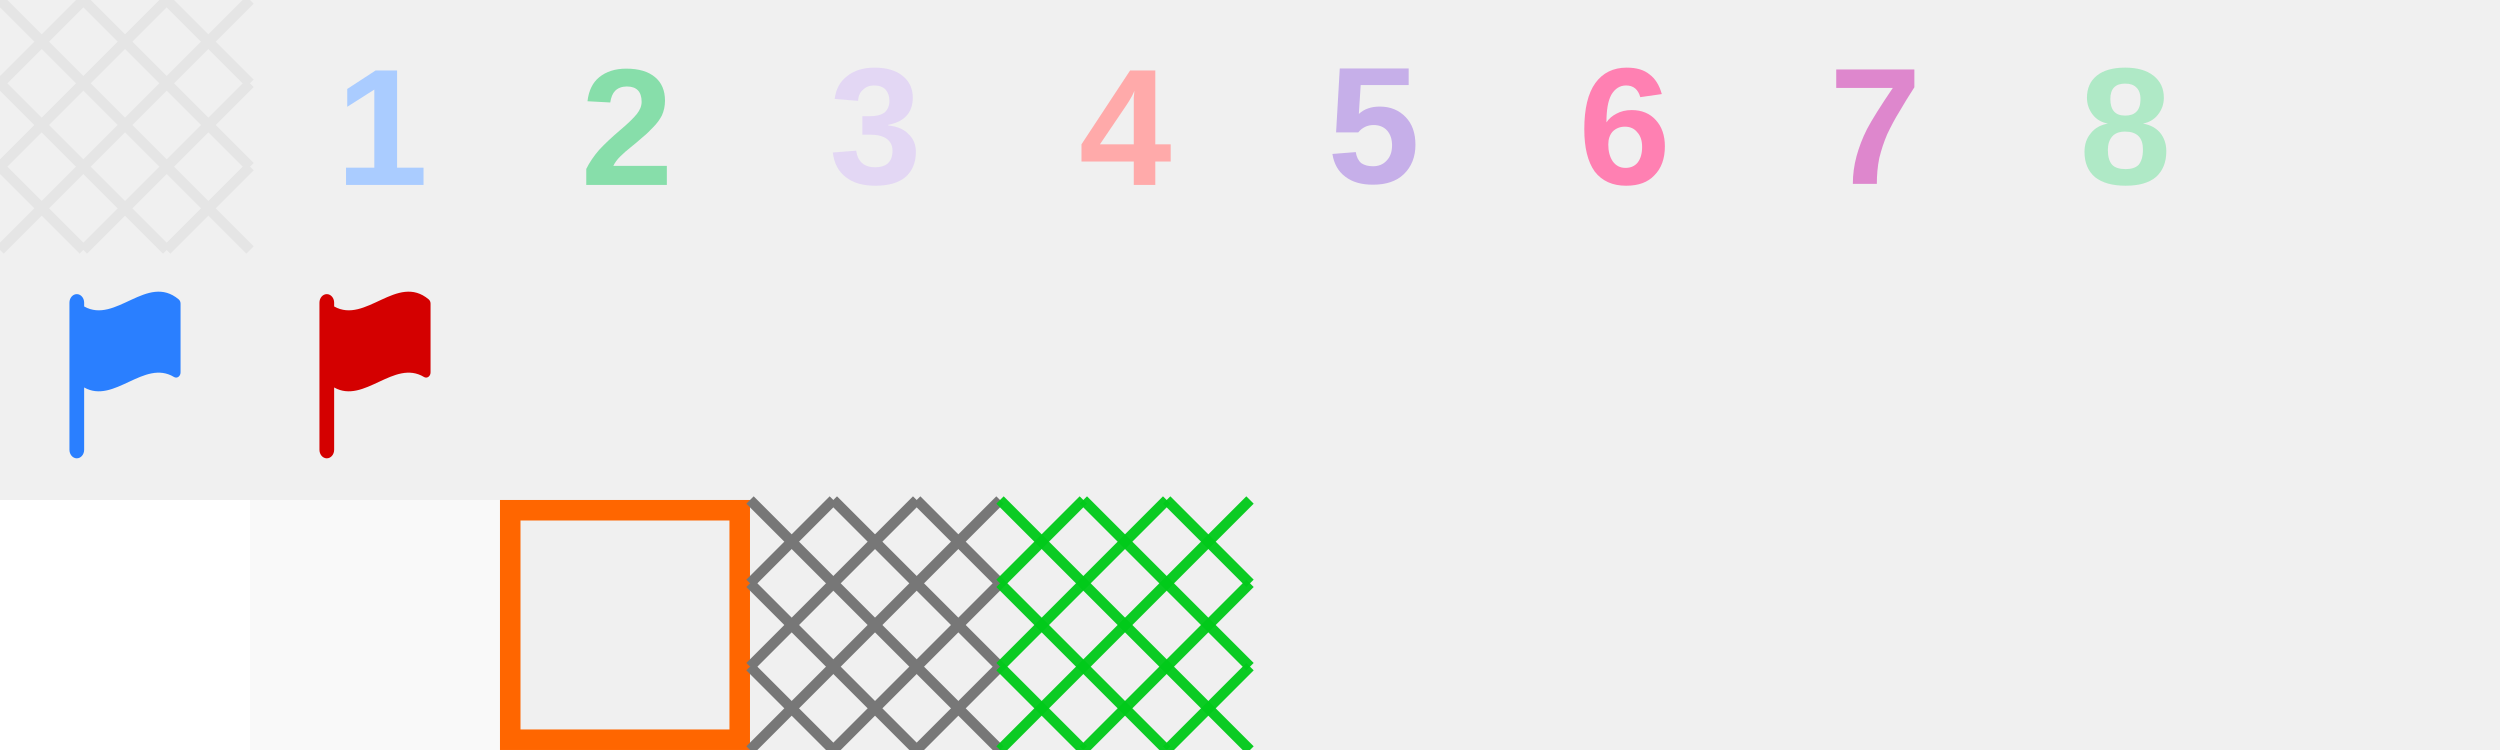
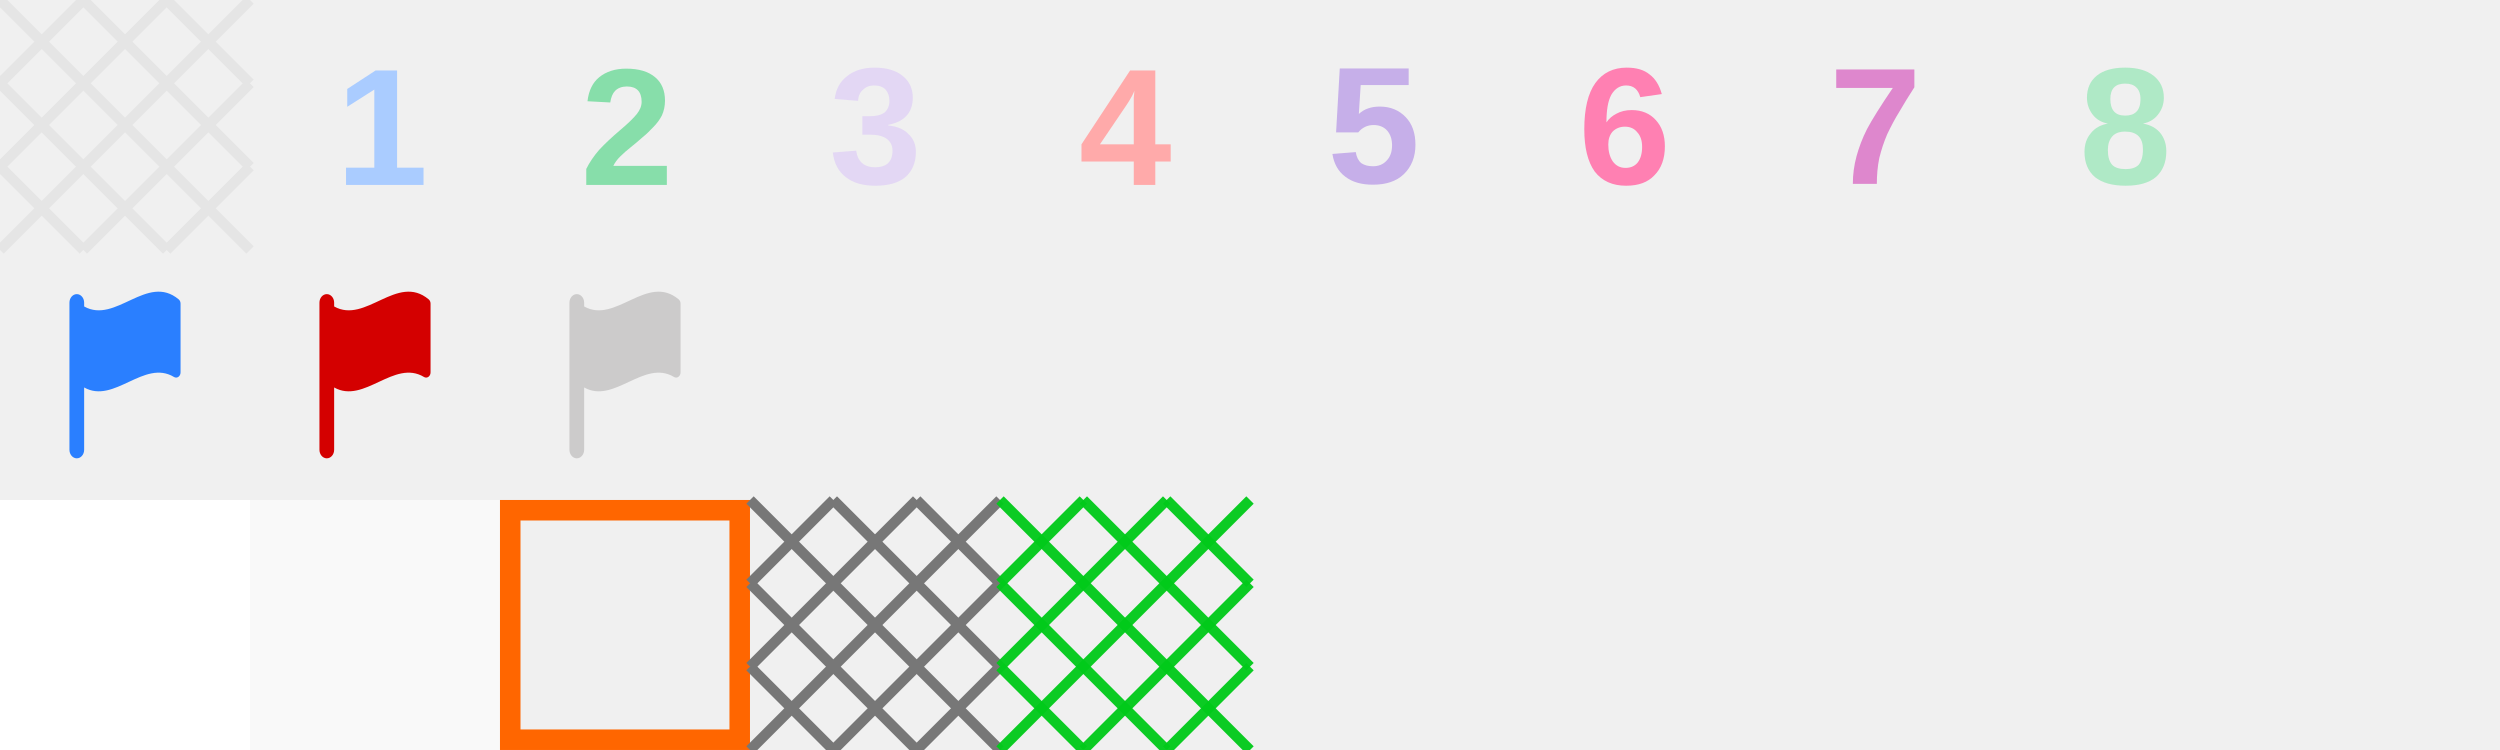
- <svg xmlns="http://www.w3.org/2000/svg" width="240" height="72" viewBox="0 0 63.5 19.05" version="1.1" id="svg8">
+ <svg xmlns="http://www.w3.org/2000/svg" id="svg8" version="1.1" viewBox="0 0 63.5 19.05" height="72" width="240">
  <defs id="defs2" />
  <g id="layer1">
-     <g transform="matrix(0.00741253,0,0,0.00861615,1.354012,7.408336)" id="g1571" style="fill:#2a7fff">
-       <path style="fill:#2a7fff" id="path1569" d="m 429.666,22.73 c -108,-77.849 -215.982,73.553 -323.981,20.898 V 32.427 C 105.685,18.516 94.399,7.23 80.489,7.23 66.579,7.23 55.295,18.516 55.295,32.427 V 466.13 c 0,13.909 11.284,25.195 25.194,25.195 13.91,0 25.196,-11.286 25.196,-25.195 V 282.395 c 102.651,50.03 205.304,-84.264 307.973,-30.821 4.739,2.477 10.433,2.313 15.007,-0.477 4.578,-2.771 7.367,-7.725 7.367,-13.09 0,-67.612 0,-135.228 0,-202.859 -10e-4,-4.903 -2.382,-9.548 -6.366,-12.418 z" />
+     <g style="fill:#2a7fff" id="g1571" transform="matrix(0.00741253,0,0,0.00861615,1.354012,7.408336)">
+       <path d="m 429.666,22.73 c -108,-77.849 -215.982,73.553 -323.981,20.898 V 32.427 C 105.685,18.516 94.399,7.23 80.489,7.23 66.579,7.23 55.295,18.516 55.295,32.427 V 466.13 c 0,13.909 11.284,25.195 25.194,25.195 13.91,0 25.196,-11.286 25.196,-25.195 V 282.395 c 102.651,50.03 205.304,-84.264 307.973,-30.821 4.739,2.477 10.433,2.313 15.007,-0.477 4.578,-2.771 7.367,-7.725 7.367,-13.09 0,-67.612 0,-135.228 0,-202.859 -10e-4,-4.903 -2.382,-9.548 -6.366,-12.418 z" id="path1569" style="fill:#2a7fff" />
    </g>
-     <rect style="opacity:0;fill:#ff00ff;fill-opacity:1;stroke:none;stroke-width:0.265;stroke-miterlimit:4;stroke-dasharray:none;stroke-opacity:1;paint-order:markers fill stroke" id="rect1609" width="6.35" height="6.35" x="12.7" y="6.35" />
-     <rect style="opacity:1;fill:#ffffff;fill-opacity:1;stroke:none;stroke-width:0.454;stroke-miterlimit:4;stroke-dasharray:none;stroke-opacity:1;paint-order:markers fill stroke" id="rect1611" width="6.35" height="6.35" x="1.3933727e-08" y="12.7" />
-     <rect y="12.7" x="6.35" height="6.35" width="6.35" id="rect1613" style="opacity:1;fill:#f9f9f9;fill-opacity:1;stroke:none;stroke-width:0.454;stroke-miterlimit:4;stroke-dasharray:none;stroke-opacity:1;paint-order:markers fill stroke" />
-     <rect style="opacity:1;fill:none;fill-opacity:1;stroke:#ff6600;stroke-width:0.521;stroke-miterlimit:4;stroke-dasharray:none;stroke-opacity:1;paint-order:markers fill stroke" id="rect1615" width="5.829" height="5.829" x="12.96" y="12.96" />
-     <text xml:space="preserve" style="font-size:3.175px;line-height:1.25;font-family:sans-serif;stroke-width:0.265" x="8.731" y="3.175" id="text1623">
-       <tspan id="tspan1621" x="8.731" y="3.175" style="stroke-width:0.265" />
+     <rect y="6.35" x="12.7" height="6.35" width="6.35" id="rect1609" style="opacity:0;fill:#ff00ff;fill-opacity:1;stroke:none;stroke-width:0.265;stroke-miterlimit:4;stroke-dasharray:none;stroke-opacity:1;paint-order:markers fill stroke" />
+     <rect y="12.7" x="1.3933727e-08" height="6.35" width="6.35" id="rect1611" style="opacity:1;fill:#ffffff;fill-opacity:1;stroke:none;stroke-width:0.454;stroke-miterlimit:4;stroke-dasharray:none;stroke-opacity:1;paint-order:markers fill stroke" />
+     <rect style="opacity:1;fill:#f9f9f9;fill-opacity:1;stroke:none;stroke-width:0.454;stroke-miterlimit:4;stroke-dasharray:none;stroke-opacity:1;paint-order:markers fill stroke" id="rect1613" width="6.35" height="6.35" x="6.35" y="12.7" />
+     <rect y="12.96" x="12.96" height="5.829" width="5.829" id="rect1615" style="opacity:1;fill:none;fill-opacity:1;stroke:#ff6600;stroke-width:0.521;stroke-miterlimit:4;stroke-dasharray:none;stroke-opacity:1;paint-order:markers fill stroke" />
+     <text id="text1623" y="3.175" x="8.731" style="font-size:3.175px;line-height:1.25;font-family:sans-serif;stroke-width:0.265" xml:space="preserve">
+       <tspan style="stroke-width:0.265" y="3.175" x="8.731" id="tspan1621" />
    </text>
-     <text transform="translate(-0.250114,0.3803383)" id="text1627" y="4.316" x="8.775" style="font-size:4.233px;line-height:1.25;font-family:sans-serif;fill:#aaccff;stroke-width:0.265;" xml:space="preserve">
-       <tspan style="font-style:normal;font-variant:normal;font-weight:bold;font-stretch:normal;font-size:4.233px;font-family:Arial;-inkscape-font-specification:'Arial Bold';fill:#aaccff;stroke-width:0.265;" y="4.316" x="8.775" id="tspan1625">1</tspan>
+     <text xml:space="preserve" style="font-size:4.233px;line-height:1.25;font-family:sans-serif;fill:#aaccff;stroke-width:0.265;" x="8.775" y="4.316" id="text1627" transform="translate(-0.250114,0.3803383)">
+       <tspan id="tspan1625" x="8.775" y="4.316" style="font-style:normal;font-variant:normal;font-weight:bold;font-stretch:normal;font-size:4.233px;font-family:Arial;-inkscape-font-specification:'Arial Bold';fill:#aaccff;stroke-width:0.265;">1</tspan>
    </text>
-     <text transform="translate(-0.2808612,0.3803383)" xml:space="preserve" style="font-size:4.233px;line-height:1.25;font-family:sans-serif;fill:#87deaa;stroke-width:0.265;" x="15.032" y="4.316" id="text1631">
-       <tspan id="tspan1629" x="15.032" y="4.316" style="font-style:normal;font-variant:normal;font-weight:bold;font-stretch:normal;font-size:4.233px;font-family:Arial;-inkscape-font-specification:'Arial Bold';fill:#87deaa;stroke-width:0.265;">2</tspan>
+     <text id="text1631" y="4.316" x="15.032" style="font-size:4.233px;line-height:1.25;font-family:sans-serif;fill:#87deaa;stroke-width:0.265;" xml:space="preserve" transform="translate(-0.2808612,0.3803383)">
+       <tspan style="font-style:normal;font-variant:normal;font-weight:bold;font-stretch:normal;font-size:4.233px;font-family:Arial;-inkscape-font-specification:'Arial Bold';fill:#87deaa;stroke-width:0.265;" y="4.316" x="15.032" id="tspan1629">2</tspan>
    </text>
-     <text transform="translate(-0.2914542,0.3738788)" id="text1635" y="4.297" x="21.351" style="font-size:4.233px;line-height:1.25;font-family:sans-serif;fill:#e3d7f4;stroke-width:0.265;" xml:space="preserve">
-       <tspan style="font-style:normal;font-variant:normal;font-weight:bold;font-stretch:normal;font-size:4.233px;font-family:Arial;-inkscape-font-specification:'Arial Bold';fill:#e3d7f4;stroke-width:0.265;" y="4.297" x="21.351" id="tspan1633">3</tspan>
+     <text xml:space="preserve" style="font-size:4.233px;line-height:1.25;font-family:sans-serif;fill:#e3d7f4;stroke-width:0.265;" x="21.351" y="4.297" id="text1635" transform="translate(-0.2914542,0.3738788)">
+       <tspan id="tspan1633" x="21.351" y="4.297" style="font-style:normal;font-variant:normal;font-weight:bold;font-stretch:normal;font-size:4.233px;font-family:Arial;-inkscape-font-specification:'Arial Bold';fill:#e3d7f4;stroke-width:0.265;">3</tspan>
    </text>
-     <text transform="translate(-0.291971,0.3803383)" xml:space="preserve" style="font-size:4.233px;line-height:1.25;font-family:sans-serif;fill:#ffaaaa;stroke-width:0.265;" x="27.699" y="4.316" id="text1639">
-       <tspan id="tspan1637" x="27.699" y="4.316" style="font-style:normal;font-variant:normal;font-weight:bold;font-stretch:normal;font-size:4.233px;font-family:Arial;-inkscape-font-specification:'Arial Bold';fill:#ffaaaa;stroke-width:0.265;">4</tspan>
+     <text id="text1639" y="4.316" x="27.699" style="font-size:4.233px;line-height:1.25;font-family:sans-serif;fill:#ffaaaa;stroke-width:0.265;" xml:space="preserve" transform="translate(-0.291971,0.3803383)">
+       <tspan style="font-style:normal;font-variant:normal;font-weight:bold;font-stretch:normal;font-size:4.233px;font-family:Arial;-inkscape-font-specification:'Arial Bold';fill:#ffaaaa;stroke-width:0.265;" y="4.316" x="27.699" id="tspan1637">4</tspan>
    </text>
-     <text transform="translate(-0.3017923,0.367161)" id="text1643" y="4.276" x="34.02" style="font-size:4.233px;line-height:1.25;font-family:sans-serif;fill:#c6afe9;stroke-width:0.265;" xml:space="preserve">
-       <tspan style="font-style:normal;font-variant:normal;font-weight:bold;font-stretch:normal;font-size:4.233px;font-family:Arial;-inkscape-font-specification:'Arial Bold';fill:#c6afe9;stroke-width:0.265;" y="4.276" x="34.02" id="tspan1641">5</tspan>
+     <text xml:space="preserve" style="font-size:4.233px;line-height:1.25;font-family:sans-serif;fill:#c6afe9;stroke-width:0.265;" x="34.02" y="4.276" id="text1643" transform="translate(-0.3017923,0.367161)">
+       <tspan id="tspan1641" x="34.02" y="4.276" style="font-style:normal;font-variant:normal;font-weight:bold;font-stretch:normal;font-size:4.233px;font-family:Arial;-inkscape-font-specification:'Arial Bold';fill:#c6afe9;stroke-width:0.265;">5</tspan>
    </text>
-     <text transform="translate(-0.2979151,0.3738788)" xml:space="preserve" style="font-size:4.233px;line-height:1.25;font-family:sans-serif;fill:#ff80b2;stroke-width:0.265;" x="40.381" y="4.297" id="text1647">
-       <tspan id="tspan1645" x="40.381" y="4.297" style="font-style:normal;font-variant:normal;font-weight:bold;font-stretch:normal;font-size:4.233px;font-family:Arial;-inkscape-font-specification:'Arial Bold';fill:#ff80b2;stroke-width:0.265;">6</tspan>
+     <text id="text1647" y="4.297" x="40.381" style="font-size:4.233px;line-height:1.25;font-family:sans-serif;fill:#ff80b2;stroke-width:0.265;" xml:space="preserve" transform="translate(-0.2979151,0.3738788)">
+       <tspan style="font-style:normal;font-variant:normal;font-weight:bold;font-stretch:normal;font-size:4.233px;font-family:Arial;-inkscape-font-specification:'Arial Bold';fill:#ff80b2;stroke-width:0.265;" y="4.297" x="40.381" id="tspan1645">6</tspan>
    </text>
-     <text transform="translate(-0.2932643,0.3736206)" id="text1651" y="4.296" x="46.745" style="font-size:4.233px;line-height:1.25;font-family:sans-serif;fill:#de87cd;stroke-width:0.265;" xml:space="preserve">
-       <tspan style="font-style:normal;font-variant:normal;font-weight:bold;font-stretch:normal;font-size:4.233px;font-family:Arial;-inkscape-font-specification:'Arial Bold';fill:#de87cd;stroke-width:0.265;" y="4.296" x="46.745" id="tspan1649">7</tspan>
+     <text xml:space="preserve" style="font-size:4.233px;line-height:1.25;font-family:sans-serif;fill:#de87cd;stroke-width:0.265;" x="46.745" y="4.296" id="text1651" transform="translate(-0.2932643,0.3736206)">
+       <tspan id="tspan1649" x="46.745" y="4.296" style="font-style:normal;font-variant:normal;font-weight:bold;font-stretch:normal;font-size:4.233px;font-family:Arial;-inkscape-font-specification:'Arial Bold';fill:#de87cd;stroke-width:0.265;">7</tspan>
    </text>
-     <text transform="translate(-0.2919709,0.3736206)" xml:space="preserve" style="font-size:4.233px;line-height:1.25;font-family:sans-serif;fill:#afe9c6;stroke-width:0.265;" x="53.099" y="4.296" id="text1655">
-       <tspan id="tspan1653" x="53.099" y="4.296" style="font-style:normal;font-variant:normal;font-weight:bold;font-stretch:normal;font-size:4.233px;font-family:Arial;-inkscape-font-specification:'Arial Bold';fill:#afe9c6;stroke-width:0.265;">8</tspan>
+     <text id="text1655" y="4.296" x="53.099" style="font-size:4.233px;line-height:1.25;font-family:sans-serif;fill:#afe9c6;stroke-width:0.265;" xml:space="preserve" transform="translate(-0.2919709,0.3736206)">
+       <tspan style="font-style:normal;font-variant:normal;font-weight:bold;font-stretch:normal;font-size:4.233px;font-family:Arial;-inkscape-font-specification:'Arial Bold';fill:#afe9c6;stroke-width:0.265;" y="4.296" x="53.099" id="tspan1653">8</tspan>
    </text>
-     <g style="fill:#d40000" id="g870" transform="matrix(0.00741253,0,0,0.00861615,7.704012,7.408336)">
-       <path style="fill:#d40000" d="m 429.666,22.73 c -108,-77.849 -215.982,73.553 -323.981,20.898 V 32.427 C 105.685,18.516 94.399,7.23 80.489,7.23 66.579,7.23 55.295,18.516 55.295,32.427 V 466.13 c 0,13.909 11.284,25.195 25.194,25.195 13.91,0 25.196,-11.286 25.196,-25.195 V 282.395 c 102.651,50.03 205.304,-84.264 307.973,-30.821 4.739,2.477 10.433,2.313 15.007,-0.477 4.578,-2.771 7.367,-7.725 7.367,-13.09 0,-67.612 0,-135.228 0,-202.859 -10e-4,-4.903 -2.382,-9.548 -6.366,-12.418 z" id="path868" />
+     <g transform="matrix(0.00741253,0,0,0.00861615,7.704012,7.408336)" id="g870" style="fill:#d40000">
+       <path id="path868" d="m 429.666,22.73 c -108,-77.849 -215.982,73.553 -323.981,20.898 V 32.427 C 105.685,18.516 94.399,7.23 80.489,7.23 66.579,7.23 55.295,18.516 55.295,32.427 V 466.13 c 0,13.909 11.284,25.195 25.194,25.195 13.91,0 25.196,-11.286 25.196,-25.195 V 282.395 c 102.651,50.03 205.304,-84.264 307.973,-30.821 4.739,2.477 10.433,2.313 15.007,-0.477 4.578,-2.771 7.367,-7.725 7.367,-13.09 0,-67.612 0,-135.228 0,-202.859 -10e-4,-4.903 -2.382,-9.548 -6.366,-12.418 z" style="fill:#d40000" />
    </g>
-     <path transform="scale(0.2645833)" id="path2890" d="M 0,8 8,0" style="fill:none;stroke:#e5e5e5;stroke-width:1px;stroke-linecap:butt;stroke-linejoin:miter;stroke-opacity:1" />
-     <path transform="scale(0.2645833)" id="path2892" d="M 0,16 16,0" style="fill:none;stroke:#e5e5e5;stroke-width:1px;stroke-linecap:butt;stroke-linejoin:miter;stroke-opacity:1" />
-     <path transform="scale(0.2645833)" id="path2894" d="M 0,24 24,0" style="fill:none;stroke:#e5e5e5;stroke-width:1px;stroke-linecap:butt;stroke-linejoin:miter;stroke-opacity:1" />
-     <path transform="scale(0.2645833)" id="path2896" d="M 8,24 24,8" style="fill:none;stroke:#e5e5e5;stroke-width:1px;stroke-linecap:butt;stroke-linejoin:miter;stroke-opacity:1" />
-     <path transform="scale(0.2645833)" id="path2898" d="m 16,24 8,-8" style="fill:none;stroke:#e5e5e5;stroke-width:1px;stroke-linecap:butt;stroke-linejoin:miter;stroke-opacity:1" />
-     <path transform="scale(0.2645833)" id="path2900" d="M 0,0 24,24" style="fill:none;stroke:#e5e5e5;stroke-width:1px;stroke-linecap:butt;stroke-linejoin:miter;stroke-opacity:1" />
-     <path transform="scale(0.2645833)" id="path2902" d="M 0,8 16,24" style="fill:none;stroke:#e5e5e5;stroke-width:1px;stroke-linecap:butt;stroke-linejoin:miter;stroke-opacity:1" />
-     <path transform="scale(0.2645833)" id="path2904" d="m 0,16 8,8" style="fill:none;stroke:#e5e5e5;stroke-width:1px;stroke-linecap:butt;stroke-linejoin:miter;stroke-opacity:1" />
-     <path transform="scale(0.2645833)" id="path2906" d="M 8,0 24,16" style="fill:none;stroke:#e5e5e5;stroke-width:1px;stroke-linecap:butt;stroke-linejoin:miter;stroke-opacity:1" />
-     <path transform="scale(0.2645833)" id="path2908" d="m 16,0 8,8" style="fill:none;stroke:#e5e5e5;stroke-width:1px;stroke-linecap:butt;stroke-linejoin:miter;stroke-opacity:1" />
-     <path transform="scale(0.2645833)" id="path2954" d="m 72,56 8,-8" style="fill:#ffd5d5;stroke:#777777;stroke-width:1px;stroke-linecap:butt;stroke-linejoin:miter;stroke-opacity:1" />
-     <path transform="scale(0.2645833)" id="path2958" d="M 72,64 88,48" style="fill:none;stroke:#777777;stroke-width:1px;stroke-linecap:butt;stroke-linejoin:miter;stroke-opacity:1" />
-     <path transform="scale(0.2645833)" id="path2960" d="M 72,72 96,48" style="fill:none;stroke:#777777;stroke-width:1px;stroke-linecap:butt;stroke-linejoin:miter;stroke-opacity:1" />
-     <path transform="scale(0.2645833)" id="path2962" d="M 80,72 96,56" style="fill:none;stroke:#777777;stroke-width:1px;stroke-linecap:butt;stroke-linejoin:miter;stroke-opacity:1" />
-     <path transform="scale(0.2645833)" id="path2964" d="m 88,72 8,-8" style="fill:none;stroke:#777777;stroke-width:1px;stroke-linecap:butt;stroke-linejoin:miter;stroke-opacity:1" />
-     <path transform="scale(0.2645833)" id="path2966" d="M 72,48 96,72" style="fill:none;stroke:#777777;stroke-width:1px;stroke-linecap:butt;stroke-linejoin:miter;stroke-opacity:1" />
-     <path transform="scale(0.2645833)" id="path2968" d="M 80,48 96,64" style="fill:none;stroke:#777777;stroke-width:1px;stroke-linecap:butt;stroke-linejoin:miter;stroke-opacity:1" />
-     <path transform="scale(0.2645833)" id="path2970" d="m 88,48 8,8" style="fill:none;stroke:#777777;stroke-width:1px;stroke-linecap:butt;stroke-linejoin:miter;stroke-opacity:1" />
-     <path transform="scale(0.2645833)" id="path2972" d="M 72,56 88,72" style="fill:none;stroke:#777777;stroke-width:1px;stroke-linecap:butt;stroke-linejoin:miter;stroke-opacity:1" />
-     <path transform="scale(0.2645833)" id="path2974" d="m 72,64 8,8" style="fill:none;stroke:#777777;stroke-width:1px;stroke-linecap:butt;stroke-linejoin:miter;stroke-opacity:1" />
-     <path style="fill:#ffd5d5;stroke:#00ca1a;stroke-width:1px;stroke-linecap:butt;stroke-linejoin:miter;stroke-opacity:0.951" d="m 72,56 8,-8" id="path2976" transform="matrix(0.2645833,0,0,0.2645833,6.35,0)" />
-     <path style="fill:none;stroke:#00ca1a;stroke-width:1px;stroke-linecap:butt;stroke-linejoin:miter;stroke-opacity:0.951" d="M 72,64 88,48" id="path2978" transform="matrix(0.2645833,0,0,0.2645833,6.35,0)" />
-     <path style="fill:none;stroke:#00ca1a;stroke-width:1px;stroke-linecap:butt;stroke-linejoin:miter;stroke-opacity:0.951" d="M 72,72 96,48" id="path2980" transform="matrix(0.2645833,0,0,0.2645833,6.35,0)" />
-     <path style="fill:none;stroke:#00ca1a;stroke-width:1px;stroke-linecap:butt;stroke-linejoin:miter;stroke-opacity:0.951" d="M 80,72 96,56" id="path2982" transform="matrix(0.2645833,0,0,0.2645833,6.35,0)" />
-     <path style="fill:none;stroke:#00ca1a;stroke-width:1px;stroke-linecap:butt;stroke-linejoin:miter;stroke-opacity:0.951" d="m 88,72 8,-8" id="path2984" transform="matrix(0.2645833,0,0,0.2645833,6.35,0)" />
-     <path style="fill:none;stroke:#00ca1a;stroke-width:1px;stroke-linecap:butt;stroke-linejoin:miter;stroke-opacity:0.951" d="M 72,48 96,72" id="path2986" transform="matrix(0.2645833,0,0,0.2645833,6.35,0)" />
-     <path style="fill:none;stroke:#00ca1a;stroke-width:1px;stroke-linecap:butt;stroke-linejoin:miter;stroke-opacity:0.951" d="M 80,48 96,64" id="path2988" transform="matrix(0.2645833,0,0,0.2645833,6.35,0)" />
-     <path style="fill:none;stroke:#00ca1a;stroke-width:1px;stroke-linecap:butt;stroke-linejoin:miter;stroke-opacity:0.951" d="m 88,48 8,8" id="path2990" transform="matrix(0.2645833,0,0,0.2645833,6.35,0)" />
-     <path style="fill:none;stroke:#00ca1a;stroke-width:1px;stroke-linecap:butt;stroke-linejoin:miter;stroke-opacity:0.951" d="M 72,56 88,72" id="path2992" transform="matrix(0.2645833,0,0,0.2645833,6.35,0)" />
-     <path style="fill:none;stroke:#00ca1a;stroke-width:1px;stroke-linecap:butt;stroke-linejoin:miter;stroke-opacity:0.951" d="m 72,64 8,8" id="path2994" transform="matrix(0.2645833,0,0,0.2645833,6.35,0)" />
+     <path style="fill:none;stroke:#e5e5e5;stroke-width:1px;stroke-linecap:butt;stroke-linejoin:miter;stroke-opacity:1" d="M 0,8 8,0" id="path2890" transform="scale(0.2645833)" />
+     <path style="fill:none;stroke:#e5e5e5;stroke-width:1px;stroke-linecap:butt;stroke-linejoin:miter;stroke-opacity:1" d="M 0,16 16,0" id="path2892" transform="scale(0.2645833)" />
+     <path style="fill:none;stroke:#e5e5e5;stroke-width:1px;stroke-linecap:butt;stroke-linejoin:miter;stroke-opacity:1" d="M 0,24 24,0" id="path2894" transform="scale(0.2645833)" />
+     <path style="fill:none;stroke:#e5e5e5;stroke-width:1px;stroke-linecap:butt;stroke-linejoin:miter;stroke-opacity:1" d="M 8,24 24,8" id="path2896" transform="scale(0.2645833)" />
+     <path style="fill:none;stroke:#e5e5e5;stroke-width:1px;stroke-linecap:butt;stroke-linejoin:miter;stroke-opacity:1" d="m 16,24 8,-8" id="path2898" transform="scale(0.2645833)" />
+     <path style="fill:none;stroke:#e5e5e5;stroke-width:1px;stroke-linecap:butt;stroke-linejoin:miter;stroke-opacity:1" d="M 0,0 24,24" id="path2900" transform="scale(0.2645833)" />
+     <path style="fill:none;stroke:#e5e5e5;stroke-width:1px;stroke-linecap:butt;stroke-linejoin:miter;stroke-opacity:1" d="M 0,8 16,24" id="path2902" transform="scale(0.2645833)" />
+     <path style="fill:none;stroke:#e5e5e5;stroke-width:1px;stroke-linecap:butt;stroke-linejoin:miter;stroke-opacity:1" d="m 0,16 8,8" id="path2904" transform="scale(0.2645833)" />
+     <path style="fill:none;stroke:#e5e5e5;stroke-width:1px;stroke-linecap:butt;stroke-linejoin:miter;stroke-opacity:1" d="M 8,0 24,16" id="path2906" transform="scale(0.2645833)" />
+     <path style="fill:none;stroke:#e5e5e5;stroke-width:1px;stroke-linecap:butt;stroke-linejoin:miter;stroke-opacity:1" d="m 16,0 8,8" id="path2908" transform="scale(0.2645833)" />
+     <path style="fill:#ffd5d5;stroke:#777777;stroke-width:1px;stroke-linecap:butt;stroke-linejoin:miter;stroke-opacity:1" d="m 72,56 8,-8" id="path2954" transform="scale(0.2645833)" />
+     <path style="fill:none;stroke:#777777;stroke-width:1px;stroke-linecap:butt;stroke-linejoin:miter;stroke-opacity:1" d="M 72,64 88,48" id="path2958" transform="scale(0.2645833)" />
+     <path style="fill:none;stroke:#777777;stroke-width:1px;stroke-linecap:butt;stroke-linejoin:miter;stroke-opacity:1" d="M 72,72 96,48" id="path2960" transform="scale(0.2645833)" />
+     <path style="fill:none;stroke:#777777;stroke-width:1px;stroke-linecap:butt;stroke-linejoin:miter;stroke-opacity:1" d="M 80,72 96,56" id="path2962" transform="scale(0.2645833)" />
+     <path style="fill:none;stroke:#777777;stroke-width:1px;stroke-linecap:butt;stroke-linejoin:miter;stroke-opacity:1" d="m 88,72 8,-8" id="path2964" transform="scale(0.2645833)" />
+     <path style="fill:none;stroke:#777777;stroke-width:1px;stroke-linecap:butt;stroke-linejoin:miter;stroke-opacity:1" d="M 72,48 96,72" id="path2966" transform="scale(0.2645833)" />
+     <path style="fill:none;stroke:#777777;stroke-width:1px;stroke-linecap:butt;stroke-linejoin:miter;stroke-opacity:1" d="M 80,48 96,64" id="path2968" transform="scale(0.2645833)" />
+     <path style="fill:none;stroke:#777777;stroke-width:1px;stroke-linecap:butt;stroke-linejoin:miter;stroke-opacity:1" d="m 88,48 8,8" id="path2970" transform="scale(0.2645833)" />
+     <path style="fill:none;stroke:#777777;stroke-width:1px;stroke-linecap:butt;stroke-linejoin:miter;stroke-opacity:1" d="M 72,56 88,72" id="path2972" transform="scale(0.2645833)" />
+     <path style="fill:none;stroke:#777777;stroke-width:1px;stroke-linecap:butt;stroke-linejoin:miter;stroke-opacity:1" d="m 72,64 8,8" id="path2974" transform="scale(0.2645833)" />
+     <path transform="matrix(0.2645833,0,0,0.2645833,6.35,0)" id="path2976" d="m 72,56 8,-8" style="fill:#ffd5d5;stroke:#00ca1a;stroke-width:1px;stroke-linecap:butt;stroke-linejoin:miter;stroke-opacity:0.951" />
+     <path transform="matrix(0.2645833,0,0,0.2645833,6.35,0)" id="path2978" d="M 72,64 88,48" style="fill:none;stroke:#00ca1a;stroke-width:1px;stroke-linecap:butt;stroke-linejoin:miter;stroke-opacity:0.951" />
+     <path transform="matrix(0.2645833,0,0,0.2645833,6.35,0)" id="path2980" d="M 72,72 96,48" style="fill:none;stroke:#00ca1a;stroke-width:1px;stroke-linecap:butt;stroke-linejoin:miter;stroke-opacity:0.951" />
+     <path transform="matrix(0.2645833,0,0,0.2645833,6.35,0)" id="path2982" d="M 80,72 96,56" style="fill:none;stroke:#00ca1a;stroke-width:1px;stroke-linecap:butt;stroke-linejoin:miter;stroke-opacity:0.951" />
+     <path transform="matrix(0.2645833,0,0,0.2645833,6.35,0)" id="path2984" d="m 88,72 8,-8" style="fill:none;stroke:#00ca1a;stroke-width:1px;stroke-linecap:butt;stroke-linejoin:miter;stroke-opacity:0.951" />
+     <path transform="matrix(0.2645833,0,0,0.2645833,6.35,0)" id="path2986" d="M 72,48 96,72" style="fill:none;stroke:#00ca1a;stroke-width:1px;stroke-linecap:butt;stroke-linejoin:miter;stroke-opacity:0.951" />
+     <path transform="matrix(0.2645833,0,0,0.2645833,6.35,0)" id="path2988" d="M 80,48 96,64" style="fill:none;stroke:#00ca1a;stroke-width:1px;stroke-linecap:butt;stroke-linejoin:miter;stroke-opacity:0.951" />
+     <path transform="matrix(0.2645833,0,0,0.2645833,6.35,0)" id="path2990" d="m 88,48 8,8" style="fill:none;stroke:#00ca1a;stroke-width:1px;stroke-linecap:butt;stroke-linejoin:miter;stroke-opacity:0.951" />
+     <path transform="matrix(0.2645833,0,0,0.2645833,6.35,0)" id="path2992" d="M 72,56 88,72" style="fill:none;stroke:#00ca1a;stroke-width:1px;stroke-linecap:butt;stroke-linejoin:miter;stroke-opacity:0.951" />
+     <path transform="matrix(0.2645833,0,0,0.2645833,6.35,0)" id="path2994" d="m 72,64 8,8" style="fill:none;stroke:#00ca1a;stroke-width:1px;stroke-linecap:butt;stroke-linejoin:miter;stroke-opacity:0.951" />
+     <g style="fill:#cccbcb;fill-opacity:1" id="g898" transform="matrix(0.00741253,0,0,0.00861615,14.05401,7.408336)">
+       <path style="fill:#cccbcb;fill-opacity:1" d="m 429.666,22.73 c -108,-77.849 -215.982,73.553 -323.981,20.898 V 32.427 C 105.685,18.516 94.399,7.23 80.489,7.23 66.579,7.23 55.295,18.516 55.295,32.427 V 466.13 c 0,13.909 11.284,25.195 25.194,25.195 13.91,0 25.196,-11.286 25.196,-25.195 V 282.395 c 102.651,50.03 205.304,-84.264 307.973,-30.821 4.739,2.477 10.433,2.313 15.007,-0.477 4.578,-2.771 7.367,-7.725 7.367,-13.09 0,-67.612 0,-135.228 0,-202.859 -10e-4,-4.903 -2.382,-9.548 -6.366,-12.418 z" id="path896" />
+     </g>
  </g>
</svg>
